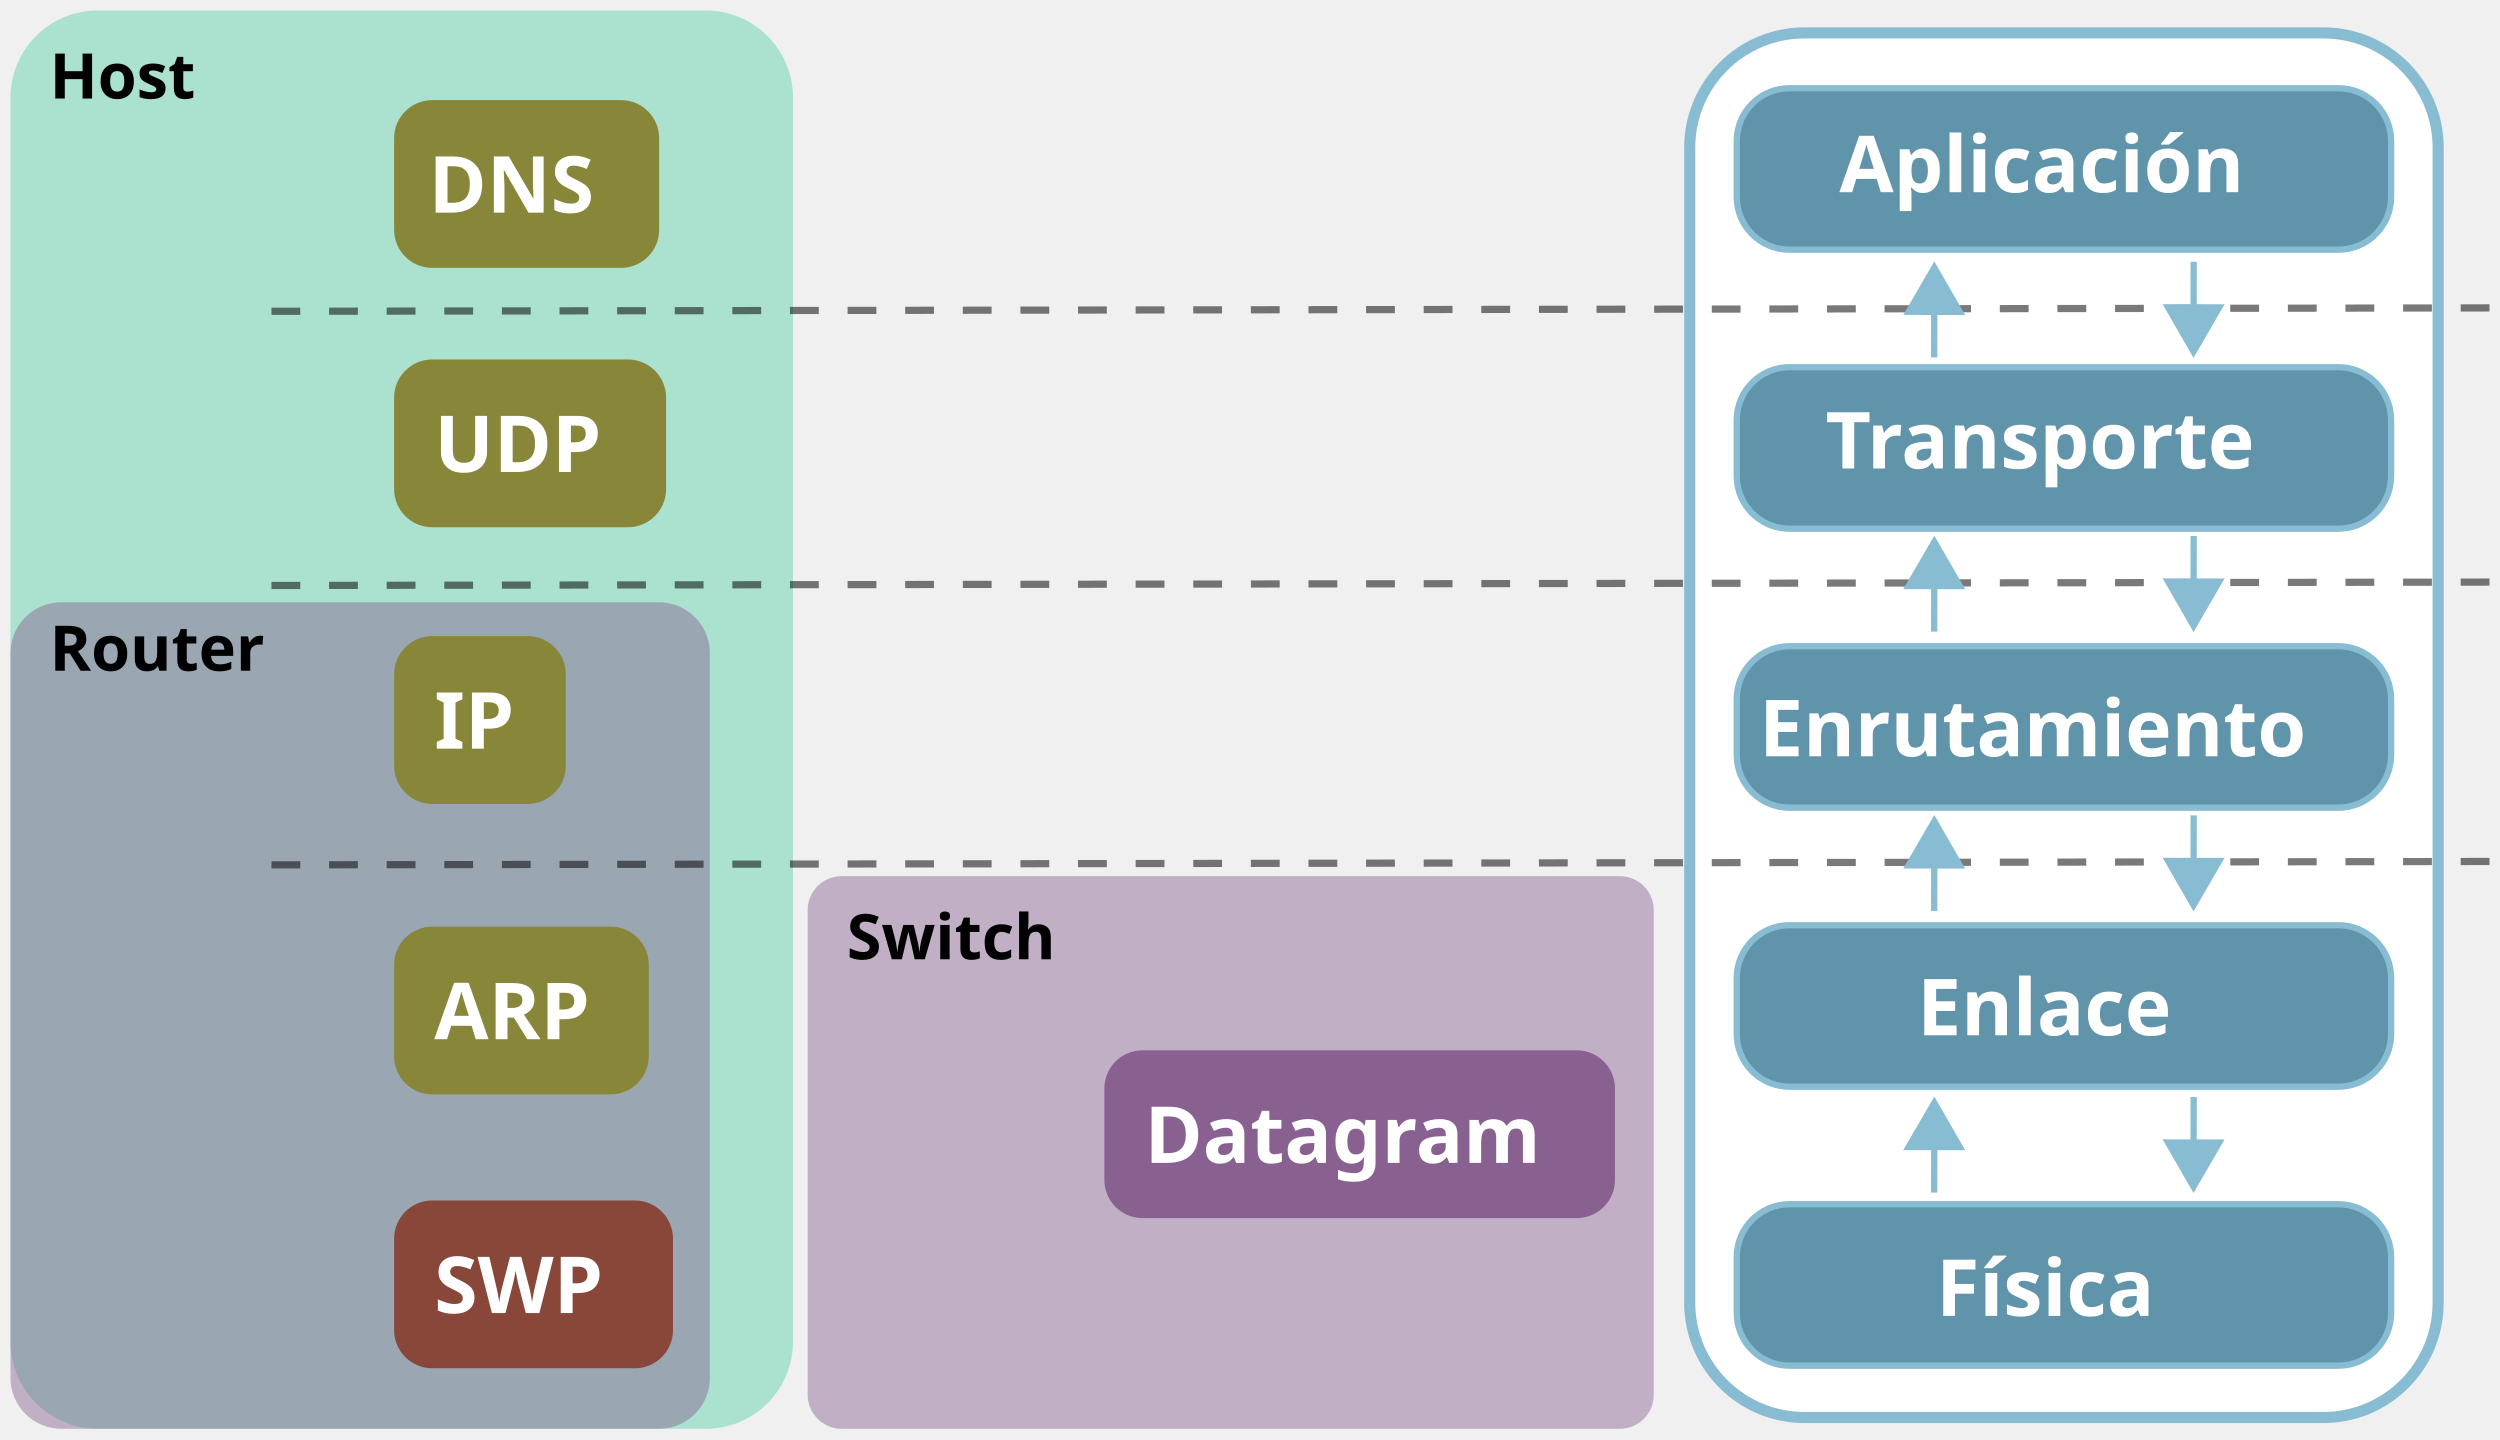
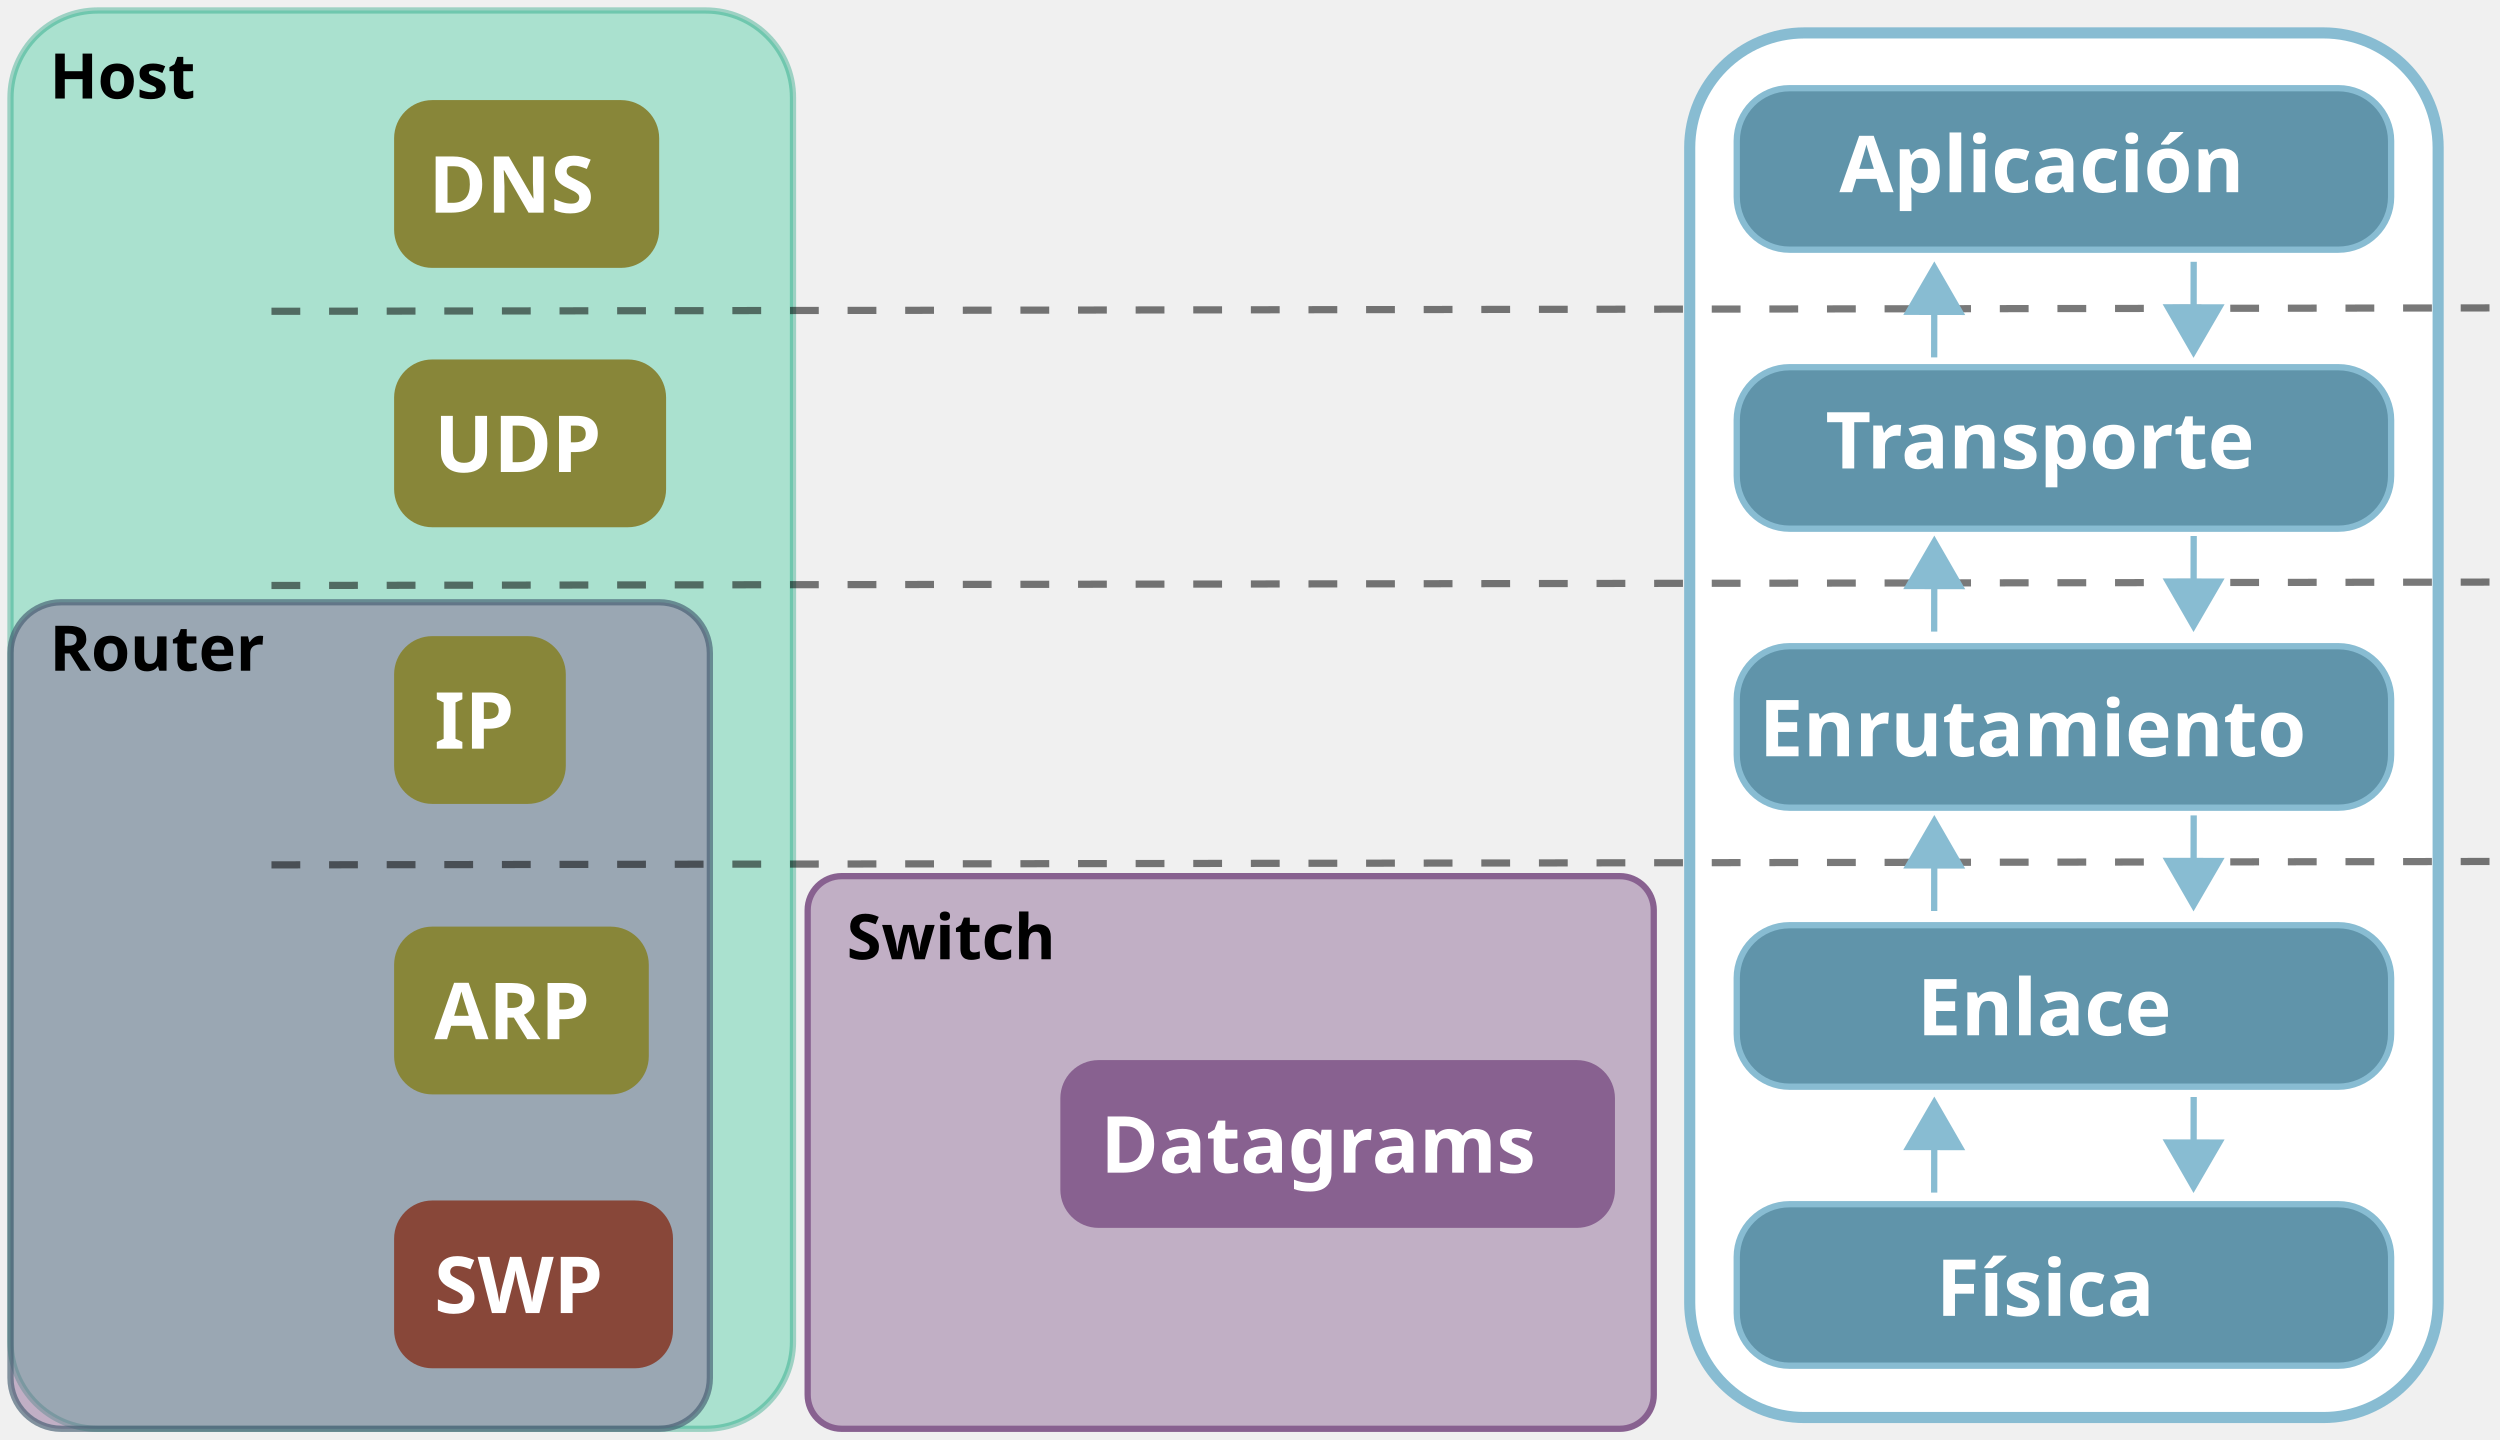
<svg xmlns="http://www.w3.org/2000/svg" width="1191.948" height="686.216" viewBox="0 0 1191.948 686.216" id="svg3858" version="1.1">
  <defs id="defs3860">
    <marker style="overflow:visible" id="marker6757" refX="0" refY="0" orient="auto">
      <path transform="scale(0.8,0.8)" style="fill:#88bcd2;fill-opacity:1;fill-rule:evenodd;stroke:#88bcd2;stroke-width:1pt;stroke-opacity:1" d="m 5.77,0 -8.65,5 0,-10 8.65,5 z" id="path6759" />
    </marker>
    <marker orient="auto" refY="0" refX="0" id="TriangleOutL" style="overflow:visible">
      <path id="path4883" d="m 5.77,0 -8.65,5 0,-10 8.65,5 z" style="fill:#88bcd2;fill-opacity:1;fill-rule:evenodd;stroke:#88bcd2;stroke-width:1pt;stroke-opacity:1" transform="scale(0.8,0.8)" />
    </marker>
    <marker orient="auto" refY="0" refX="0" id="EmptyDiamondLend" style="overflow:visible">
      <path id="path4865" d="M 0,-7.071 -7.071,0 0,7.071 7.071,0 0,-7.071 Z" style="fill:#ffffff;fill-rule:evenodd;stroke:#000000;stroke-width:1pt;stroke-opacity:1" transform="matrix(0.8,0,0,0.8,-5.6,0)" />
    </marker>
    <marker orient="auto" refY="0" refX="0" id="Arrow1Lend" style="overflow:visible">
      <path id="path4744" d="M 0,0 5,-5 -12.5,0 5,5 0,0 Z" style="fill:#000000;fill-opacity:1;fill-rule:evenodd;stroke:#000000;stroke-width:1pt;stroke-opacity:1" transform="matrix(-0.8,0,0,-0.8,-10,0)" />
    </marker>
  </defs>
  <g id="layer1" transform="translate(634.5808,-189.2669)">
-     <rect ry="16.203" y="606.992" x="-249.501" height="263.491" width="403.398" id="rect7158" style="color:#000000;clip-rule:nonzero;display:inline;overflow:visible;visibility:visible;opacity:1;isolation:auto;mix-blend-mode:normal;color-interpolation:sRGB;color-interpolation-filters:linearRGB;solid-color:#000000;solid-opacity:1;fill:#886190;fill-opacity:0.45;fill-rule:nonzero;stroke:none;stroke-width:3;stroke-linecap:round;stroke-linejoin:miter;stroke-miterlimit:4;stroke-dasharray:none;stroke-dashoffset:0;stroke-opacity:1;color-rendering:auto;image-rendering:auto;shape-rendering:auto;text-rendering:auto;enable-background:accumulate" />
-     <rect ry="41.582" y="194.267" x="-629.581" height="676.216" width="373.085" id="rect7114" style="color:#000000;clip-rule:nonzero;display:inline;overflow:visible;visibility:visible;opacity:1;isolation:auto;mix-blend-mode:normal;color-interpolation:sRGB;color-interpolation-filters:linearRGB;solid-color:#000000;solid-opacity:1;fill:#27c590;fill-opacity:0.347;fill-rule:nonzero;stroke:none;stroke-width:3;stroke-linecap:round;stroke-linejoin:miter;stroke-miterlimit:4;stroke-dasharray:none;stroke-dashoffset:0;stroke-opacity:1;color-rendering:auto;image-rendering:auto;shape-rendering:auto;text-rendering:auto;enable-background:accumulate" />
-     <rect style="color:#000000;clip-rule:nonzero;display:inline;overflow:visible;visibility:visible;opacity:1;isolation:auto;mix-blend-mode:normal;color-interpolation:sRGB;color-interpolation-filters:linearRGB;solid-color:#000000;solid-opacity:1;fill:#886190;fill-opacity:0.45;fill-rule:nonzero;stroke:none;stroke-width:3;stroke-linecap:round;stroke-linejoin:miter;stroke-miterlimit:4;stroke-dasharray:none;stroke-dashoffset:0;stroke-opacity:1;color-rendering:auto;image-rendering:auto;shape-rendering:auto;text-rendering:auto;enable-background:accumulate" id="rect7108" width="333.445" height="394.071" x="-629.581" y="476.412" ry="24.232" />
+     <rect ry="16.203" y="606.992" x="-249.501" height="263.491" width="403.398" id="rect7158" style="color:#000000;clip-rule:nonzero;display:inline;overflow:visible;visibility:visible;opacity:1;isolation:auto;mix-blend-mode:normal;color-interpolation:sRGB;color-interpolation-filters:linearRGB;solid-color:#000000;solid-opacity:1;fill:#886190;fill-opacity:0.45;fill-rule:nonzero;stroke:#886190;stroke-width:3;stroke-linecap:round;stroke-linejoin:miter;stroke-miterlimit:4;stroke-dasharray:none;stroke-dashoffset:0;stroke-opacity:1;color-rendering:auto;image-rendering:auto;shape-rendering:auto;text-rendering:auto;enable-background:accumulate" />
+     <rect ry="41.582" y="194.267" x="-629.581" height="676.216" width="373.085" id="rect7114" style="color:#000000;clip-rule:nonzero;display:inline;overflow:visible;visibility:visible;opacity:1;isolation:auto;mix-blend-mode:normal;color-interpolation:sRGB;color-interpolation-filters:linearRGB;solid-color:#000000;solid-opacity:1;fill:#27c590;fill-opacity:0.347;fill-rule:nonzero;stroke:#00986e;stroke-width:3;stroke-linecap:round;stroke-linejoin:miter;stroke-miterlimit:4;stroke-dasharray:none;stroke-dashoffset:0;stroke-opacity:0.345;color-rendering:auto;image-rendering:auto;shape-rendering:auto;text-rendering:auto;enable-background:accumulate" />
+     <rect style="color:#000000;clip-rule:nonzero;display:inline;overflow:visible;visibility:visible;opacity:1;isolation:auto;mix-blend-mode:normal;color-interpolation:sRGB;color-interpolation-filters:linearRGB;solid-color:#000000;solid-opacity:1;fill:#886190;fill-opacity:0.45;fill-rule:nonzero;stroke:#425b70;stroke-width:3;stroke-linecap:round;stroke-linejoin:miter;stroke-miterlimit:4;stroke-dasharray:none;stroke-dashoffset:0;stroke-opacity:0.639;color-rendering:auto;image-rendering:auto;shape-rendering:auto;text-rendering:auto;enable-background:accumulate" id="rect7108" width="333.445" height="394.071" x="-629.581" y="476.412" ry="24.232" />
    <rect style="color:#000000;clip-rule:nonzero;display:inline;overflow:visible;visibility:visible;opacity:1;isolation:auto;mix-blend-mode:normal;color-interpolation:sRGB;color-interpolation-filters:linearRGB;solid-color:#000000;solid-opacity:1;fill:#ffffff;fill-opacity:1;fill-rule:nonzero;stroke:#88bcd2;stroke-width:5.306;stroke-linecap:round;stroke-linejoin:miter;stroke-miterlimit:4;stroke-dasharray:none;stroke-dashoffset:0;stroke-opacity:1;color-rendering:auto;image-rendering:auto;shape-rendering:auto;text-rendering:auto;enable-background:accumulate" id="rect3866" width="356.837" height="660.16" x="171.038" y="204.954" ry="54.745" />
    <g id="g4730" transform="translate(33.1725,-10)">
      <rect ry="25.172" y="241.316" x="160.285" height="76.998" width="311.998" id="rect4700" style="color:#000000;clip-rule:nonzero;display:inline;overflow:visible;visibility:visible;opacity:1;isolation:auto;mix-blend-mode:normal;color-interpolation:sRGB;color-interpolation-filters:linearRGB;solid-color:#000000;solid-opacity:1;fill:#6094aa;fill-opacity:1;fill-rule:nonzero;stroke:#88bcd2;stroke-width:3.002;stroke-linecap:round;stroke-linejoin:miter;stroke-miterlimit:4;stroke-dasharray:none;stroke-dashoffset:0;stroke-opacity:1;color-rendering:auto;image-rendering:auto;shape-rendering:auto;text-rendering:auto;enable-background:accumulate" />
      <text id="text4670" y="290.911" x="209.204" style="font-style:normal;font-weight:normal;font-size:100px;line-height:125%;font-family:sans-serif;letter-spacing:0px;word-spacing:0px;fill:#ffffff;fill-opacity:1;stroke:none;stroke-width:1px;stroke-linecap:butt;stroke-linejoin:miter;stroke-opacity:1" xml:space="preserve">
        <tspan style="font-style:normal;font-variant:normal;font-weight:bold;font-stretch:normal;font-size:37.5px;font-family:sans-serif;-inkscape-font-specification:'sans-serif Bold';fill:#ffffff;fill-opacity:1" y="290.911" x="209.204" id="tspan4672">Aplicación</tspan>
      </text>
    </g>
    <g id="g4725" transform="translate(27.59087,-18.71491)">
      <rect style="color:#000000;clip-rule:nonzero;display:inline;overflow:visible;visibility:visible;opacity:1;isolation:auto;mix-blend-mode:normal;color-interpolation:sRGB;color-interpolation-filters:linearRGB;solid-color:#000000;solid-opacity:1;fill:#6094aa;fill-opacity:1;fill-rule:nonzero;stroke:#88bcd2;stroke-width:3.002;stroke-linecap:round;stroke-linejoin:miter;stroke-miterlimit:4;stroke-dasharray:none;stroke-dashoffset:0;stroke-opacity:1;color-rendering:auto;image-rendering:auto;shape-rendering:auto;text-rendering:auto;enable-background:accumulate" id="rect4702" width="311.998" height="76.998" x="165.866" y="383.055" ry="25.172" />
      <text xml:space="preserve" style="font-style:normal;font-weight:normal;font-size:100px;line-height:125%;font-family:sans-serif;letter-spacing:0px;word-spacing:0px;fill:#ffffff;fill-opacity:1;stroke:none;stroke-width:1px;stroke-linecap:butt;stroke-linejoin:miter;stroke-opacity:1" x="208.194" y="431.323" id="text4676">
        <tspan id="tspan4678" x="208.194" y="431.323" style="font-style:normal;font-variant:normal;font-weight:bold;font-stretch:normal;font-size:37.5px;font-family:sans-serif;-inkscape-font-specification:'sans-serif Bold';fill:#ffffff;fill-opacity:1">Transporte</tspan>
      </text>
    </g>
    <g id="g4720" transform="translate(0,-6.738647)">
      <rect ry="25.172" y="504.102" x="193.457" height="76.998" width="311.998" id="rect4680" style="color:#000000;clip-rule:nonzero;display:inline;overflow:visible;visibility:visible;opacity:1;isolation:auto;mix-blend-mode:normal;color-interpolation:sRGB;color-interpolation-filters:linearRGB;solid-color:#000000;solid-opacity:1;fill:#6094aa;fill-opacity:1;fill-rule:nonzero;stroke:#88bcd2;stroke-width:3.002;stroke-linecap:round;stroke-linejoin:miter;stroke-miterlimit:4;stroke-dasharray:none;stroke-dashoffset:0;stroke-opacity:1;color-rendering:auto;image-rendering:auto;shape-rendering:auto;text-rendering:auto;enable-background:accumulate" />
      <text id="text4682" y="556.582" x="204.153" style="font-style:normal;font-weight:normal;font-size:100px;line-height:125%;font-family:sans-serif;letter-spacing:0px;word-spacing:0px;fill:#ffffff;fill-opacity:1;stroke:none;stroke-width:1px;stroke-linecap:butt;stroke-linejoin:miter;stroke-opacity:1" xml:space="preserve">
        <tspan style="font-style:normal;font-variant:normal;font-weight:bold;font-stretch:normal;font-size:37.5px;font-family:sans-serif;-inkscape-font-specification:'sans-serif Bold';fill:#ffffff;fill-opacity:1" y="556.582" x="204.153" id="tspan4684">Enrutamiento</tspan>
      </text>
    </g>
    <g id="g4715" transform="translate(78.3692,4.056671)">
      <rect ry="25.172" y="626.331" x="115.088" height="76.998" width="311.998" id="rect4704" style="color:#000000;clip-rule:nonzero;display:inline;overflow:visible;visibility:visible;opacity:1;isolation:auto;mix-blend-mode:normal;color-interpolation:sRGB;color-interpolation-filters:linearRGB;solid-color:#000000;solid-opacity:1;fill:#6094aa;fill-opacity:1;fill-rule:nonzero;stroke:#88bcd2;stroke-width:3.002;stroke-linecap:round;stroke-linejoin:miter;stroke-miterlimit:4;stroke-dasharray:none;stroke-dashoffset:0;stroke-opacity:1;color-rendering:auto;image-rendering:auto;shape-rendering:auto;text-rendering:auto;enable-background:accumulate" />
      <text id="text4694" y="678.81" x="201.122" style="font-style:normal;font-weight:normal;font-size:100px;line-height:125%;font-family:sans-serif;letter-spacing:0px;word-spacing:0px;fill:#ffffff;fill-opacity:1;stroke:none;stroke-width:1px;stroke-linecap:butt;stroke-linejoin:miter;stroke-opacity:1" xml:space="preserve">
        <tspan style="font-style:normal;font-variant:normal;font-weight:bold;font-stretch:normal;font-size:37.5px;font-family:sans-serif;-inkscape-font-specification:'sans-serif Bold';fill:#ffffff;fill-opacity:1" y="678.81" x="201.122" id="tspan4696">Enlace</tspan>
      </text>
    </g>
    <g id="g4710" transform="translate(24.41988,29.39595)">
      <rect style="color:#000000;clip-rule:nonzero;display:inline;overflow:visible;visibility:visible;opacity:1;isolation:auto;mix-blend-mode:normal;color-interpolation:sRGB;color-interpolation-filters:linearRGB;solid-color:#000000;solid-opacity:1;fill:#6094aa;fill-opacity:1;fill-rule:nonzero;stroke:#88bcd2;stroke-width:3.002;stroke-linecap:round;stroke-linejoin:miter;stroke-miterlimit:4;stroke-dasharray:none;stroke-dashoffset:0;stroke-opacity:1;color-rendering:auto;image-rendering:auto;shape-rendering:auto;text-rendering:auto;enable-background:accumulate" id="rect4698" width="311.998" height="76.998" x="169.037" y="734.015" ry="25.172" />
      <text xml:space="preserve" style="font-style:normal;font-weight:normal;font-size:100px;line-height:125%;font-family:sans-serif;letter-spacing:0px;word-spacing:0px;fill:#ffffff;fill-opacity:1;stroke:none;stroke-width:1px;stroke-linecap:butt;stroke-linejoin:miter;stroke-opacity:1" x="264.126" y="787.245" id="text4706">
        <tspan id="tspan4708" x="264.126" y="787.245" style="font-style:normal;font-variant:normal;font-weight:bold;font-stretch:normal;font-size:37.5px;font-family:sans-serif;-inkscape-font-specification:'sans-serif Bold';fill:#ffffff;fill-opacity:1">Física</tspan>
      </text>
    </g>
    <path style="fill:none;fill-rule:evenodd;stroke:#000000;stroke-width:3.434;stroke-linecap:butt;stroke-linejoin:miter;stroke-miterlimit:4;stroke-dasharray:13.734, 13.734;stroke-dashoffset:0;stroke-opacity:0.525" d="M 552.365,336.065 -517.02,337.706" id="path7029" />
    <path id="path7031" d="M 552.365,466.795 -517.02,468.436" style="fill:none;fill-rule:evenodd;stroke:#000000;stroke-width:3.434;stroke-linecap:butt;stroke-linejoin:miter;stroke-miterlimit:4;stroke-dasharray:13.734, 13.734;stroke-dashoffset:0;stroke-opacity:0.525" />
    <path style="fill:none;fill-rule:evenodd;stroke:#000000;stroke-width:3.434;stroke-linecap:butt;stroke-linejoin:miter;stroke-miterlimit:4;stroke-dasharray:13.734, 13.734;stroke-dashoffset:0;stroke-opacity:0.525" d="M 552.365,599.998 -517.02,601.639" id="path7033" />
    <g id="g7093" transform="translate(-6.445527,0)">
      <rect ry="18.21" y="236.989" x="-440.234" height="80" width="126.381" id="rect7035" style="color:#000000;clip-rule:nonzero;display:inline;overflow:visible;visibility:visible;opacity:1;isolation:auto;mix-blend-mode:normal;color-interpolation:sRGB;color-interpolation-filters:linearRGB;solid-color:#000000;solid-opacity:1;fill:#888639;fill-opacity:1;fill-rule:nonzero;stroke:none;stroke-width:3;stroke-linecap:round;stroke-linejoin:miter;stroke-miterlimit:4;stroke-dasharray:none;stroke-dashoffset:0;stroke-opacity:1;color-rendering:auto;image-rendering:auto;shape-rendering:auto;text-rendering:auto;enable-background:accumulate" />
      <text xml:space="preserve" style="font-style:normal;font-weight:normal;font-size:100px;line-height:125%;font-family:sans-serif;letter-spacing:0px;word-spacing:0px;fill:#ffffff;fill-opacity:1;stroke:none;stroke-width:1px;stroke-linecap:butt;stroke-linejoin:miter;stroke-opacity:1" x="-423.804" y="290.658" id="text7041">
        <tspan id="tspan7043" x="-423.804" y="290.658" style="font-style:normal;font-variant:normal;font-weight:bold;font-stretch:normal;font-size:37.5px;font-family:sans-serif;-inkscape-font-specification:'sans-serif Bold';fill:#ffffff;fill-opacity:1">DNS</tspan>
      </text>
    </g>
    <g id="g7098" transform="translate(-6.445527,0)">
      <rect style="color:#000000;clip-rule:nonzero;display:inline;overflow:visible;visibility:visible;opacity:1;isolation:auto;mix-blend-mode:normal;color-interpolation:sRGB;color-interpolation-filters:linearRGB;solid-color:#000000;solid-opacity:1;fill:#888639;fill-opacity:1;fill-rule:nonzero;stroke:none;stroke-width:3;stroke-linecap:round;stroke-linejoin:miter;stroke-miterlimit:4;stroke-dasharray:none;stroke-dashoffset:0;stroke-opacity:1;color-rendering:auto;image-rendering:auto;shape-rendering:auto;text-rendering:auto;enable-background:accumulate" id="rect7048" width="129.679" height="80" x="-440.234" y="360.651" ry="18.21" />
      <text id="text7050" y="414.32" x="-421.083" style="font-style:normal;font-weight:normal;font-size:100px;line-height:125%;font-family:sans-serif;letter-spacing:0px;word-spacing:0px;fill:#ffffff;fill-opacity:1;stroke:none;stroke-width:1px;stroke-linecap:butt;stroke-linejoin:miter;stroke-opacity:1" xml:space="preserve">
        <tspan style="font-style:normal;font-variant:normal;font-weight:bold;font-stretch:normal;font-size:37.5px;font-family:sans-serif;-inkscape-font-specification:'sans-serif Bold';fill:#ffffff;fill-opacity:1" y="414.32" x="-421.083" id="tspan7052">UDP</tspan>
      </text>
    </g>
    <g id="g7103" transform="translate(-8.09433,0)">
      <rect ry="18.21" y="492.556" x="-438.586" height="80" width="81.863" id="rect7054" style="color:#000000;clip-rule:nonzero;display:inline;overflow:visible;visibility:visible;opacity:1;isolation:auto;mix-blend-mode:normal;color-interpolation:sRGB;color-interpolation-filters:linearRGB;solid-color:#000000;solid-opacity:1;fill:#888639;fill-opacity:1;fill-rule:nonzero;stroke:none;stroke-width:3;stroke-linecap:round;stroke-linejoin:miter;stroke-miterlimit:4;stroke-dasharray:none;stroke-dashoffset:0;stroke-opacity:1;color-rendering:auto;image-rendering:auto;shape-rendering:auto;text-rendering:auto;enable-background:accumulate" />
      <text xml:space="preserve" style="font-style:normal;font-weight:normal;font-size:100px;line-height:125%;font-family:sans-serif;letter-spacing:0px;word-spacing:0px;fill:#ffffff;fill-opacity:1;stroke:none;stroke-width:1px;stroke-linecap:butt;stroke-linejoin:miter;stroke-opacity:1" x="-419.435" y="546.225" id="text7056">
        <tspan id="tspan7058" x="-419.435" y="546.225" style="font-style:normal;font-variant:normal;font-weight:bold;font-stretch:normal;font-size:37.5px;font-family:sans-serif;-inkscape-font-specification:'sans-serif Bold';fill:#ffffff;fill-opacity:1">IP</tspan>
      </text>
    </g>
    <g id="g7088" transform="translate(-8.09433,3.297668)">
      <rect style="color:#000000;clip-rule:nonzero;display:inline;overflow:visible;visibility:visible;opacity:1;isolation:auto;mix-blend-mode:normal;color-interpolation:sRGB;color-interpolation-filters:linearRGB;solid-color:#000000;solid-opacity:1;fill:#888639;fill-opacity:1;fill-rule:nonzero;stroke:none;stroke-width:3;stroke-linecap:round;stroke-linejoin:miter;stroke-miterlimit:4;stroke-dasharray:none;stroke-dashoffset:0;stroke-opacity:1;color-rendering:auto;image-rendering:auto;shape-rendering:auto;text-rendering:auto;enable-background:accumulate" id="rect7060" width="121.435" height="80" x="-438.586" y="627.759" ry="18.21" />
      <text id="text7062" y="681.428" x="-419.435" style="font-style:normal;font-weight:normal;font-size:100px;line-height:125%;font-family:sans-serif;letter-spacing:0px;word-spacing:0px;fill:#ffffff;fill-opacity:1;stroke:none;stroke-width:1px;stroke-linecap:butt;stroke-linejoin:miter;stroke-opacity:1" xml:space="preserve">
        <tspan style="font-style:normal;font-variant:normal;font-weight:bold;font-stretch:normal;font-size:37.5px;font-family:sans-serif;-inkscape-font-specification:'sans-serif Bold';fill:#ffffff;fill-opacity:1" y="681.428" x="-419.435" id="tspan7064">ARP</tspan>
      </text>
    </g>
    <g id="g7083" transform="translate(-166.3809,135.5262)">
      <rect ry="18.21" y="626.11" x="-280.299" height="80" width="132.976" id="rect7066" style="color:#000000;clip-rule:nonzero;display:inline;overflow:visible;visibility:visible;opacity:1;isolation:auto;mix-blend-mode:normal;color-interpolation:sRGB;color-interpolation-filters:linearRGB;solid-color:#000000;solid-opacity:1;fill:#884739;fill-opacity:1;fill-rule:nonzero;stroke:none;stroke-width:3;stroke-linecap:round;stroke-linejoin:miter;stroke-miterlimit:4;stroke-dasharray:none;stroke-dashoffset:0;stroke-opacity:1;color-rendering:auto;image-rendering:auto;shape-rendering:auto;text-rendering:auto;enable-background:accumulate" />
      <text xml:space="preserve" style="font-style:normal;font-weight:normal;font-size:100px;line-height:125%;font-family:sans-serif;letter-spacing:0px;word-spacing:0px;fill:#ffffff;fill-opacity:1;stroke:none;stroke-width:1px;stroke-linecap:butt;stroke-linejoin:miter;stroke-opacity:1" x="-261.148" y="679.779" id="text7068">
        <tspan id="tspan7070" x="-261.148" y="679.779" style="font-style:normal;font-variant:normal;font-weight:bold;font-stretch:normal;font-size:37.5px;font-family:sans-serif;-inkscape-font-specification:'sans-serif Bold';fill:#ffffff;fill-opacity:1">SWP</tspan>
      </text>
    </g>
-     <g id="g7078" transform="translate(4.074502,58.97671)">
-       <rect style="color:#000000;clip-rule:nonzero;display:inline;overflow:visible;visibility:visible;opacity:1;isolation:auto;mix-blend-mode:normal;color-interpolation:sRGB;color-interpolation-filters:linearRGB;solid-color:#000000;solid-opacity:1;fill:#886190;fill-opacity:1;fill-rule:nonzero;stroke:none;stroke-width:3;stroke-linecap:round;stroke-linejoin:miter;stroke-miterlimit:4;stroke-dasharray:none;stroke-dashoffset:0;stroke-opacity:1;color-rendering:auto;image-rendering:auto;shape-rendering:auto;text-rendering:auto;enable-background:accumulate" id="rect7072" width="243.447" height="80" x="-112.12" y="631.057" ry="18.21" />
+     <g id="g7078" transform="translate(-16.91152,63.64027)">
+       <rect style="color:#000000;clip-rule:nonzero;display:inline;overflow:visible;visibility:visible;opacity:1;isolation:auto;mix-blend-mode:normal;color-interpolation:sRGB;color-interpolation-filters:linearRGB;solid-color:#000000;solid-opacity:1;fill:#886190;fill-opacity:1;fill-rule:nonzero;stroke:none;stroke-width:3;stroke-linecap:round;stroke-linejoin:miter;stroke-miterlimit:4;stroke-dasharray:none;stroke-dashoffset:0;stroke-opacity:1;color-rendering:auto;image-rendering:auto;shape-rendering:auto;text-rendering:auto;enable-background:accumulate" id="rect7072" width="264.433" height="80" x="-112.12" y="631.057" ry="18.21" />
      <text id="text7074" y="684.726" x="-92.969" style="font-style:normal;font-weight:normal;font-size:100px;line-height:125%;font-family:sans-serif;letter-spacing:0px;word-spacing:0px;fill:#ffffff;fill-opacity:1;stroke:none;stroke-width:1px;stroke-linecap:butt;stroke-linejoin:miter;stroke-opacity:1" xml:space="preserve">
-         <tspan style="font-style:normal;font-variant:normal;font-weight:bold;font-stretch:normal;font-size:37.5px;font-family:sans-serif;-inkscape-font-specification:'sans-serif Bold';fill:#ffffff;fill-opacity:1" y="684.726" x="-92.969" id="tspan7076">Datagram</tspan>
+         <tspan style="font-style:normal;font-variant:normal;font-weight:bold;font-stretch:normal;font-size:37.5px;font-family:sans-serif;-inkscape-font-specification:'sans-serif Bold';fill:#ffffff;fill-opacity:1" y="684.726" x="-92.969" id="tspan7076">Datagrams</tspan>
      </text>
    </g>
    <text xml:space="preserve" style="font-style:normal;font-weight:normal;font-size:100px;line-height:125%;font-family:sans-serif;letter-spacing:0px;word-spacing:0px;fill:#000000;fill-opacity:1;stroke:none;stroke-width:1px;stroke-linecap:butt;stroke-linejoin:miter;stroke-opacity:1" x="-610.927" y="509.057" id="text7110">
      <tspan id="tspan7112" x="-610.927" y="509.057" style="font-style:normal;font-variant:normal;font-weight:bold;font-stretch:normal;font-size:30px;font-family:sans-serif;-inkscape-font-specification:'sans-serif Bold'">Router</tspan>
    </text>
    <text id="text7116" y="236.239" x="-610.927" style="font-style:normal;font-weight:normal;font-size:100px;line-height:125%;font-family:sans-serif;letter-spacing:0px;word-spacing:0px;fill:#000000;fill-opacity:1;stroke:none;stroke-width:1px;stroke-linecap:butt;stroke-linejoin:miter;stroke-opacity:1" xml:space="preserve">
      <tspan style="font-style:normal;font-variant:normal;font-weight:bold;font-stretch:normal;font-size:30px;font-family:sans-serif;-inkscape-font-specification:'sans-serif Bold'" y="236.239" x="-610.927" id="tspan7118">Host</tspan>
    </text>
    <text id="text7160" y="646.632" x="-230.846" style="font-style:normal;font-weight:normal;font-size:100px;line-height:125%;font-family:sans-serif;letter-spacing:0px;word-spacing:0px;fill:#000000;fill-opacity:1;stroke:none;stroke-width:1px;stroke-linecap:butt;stroke-linejoin:miter;stroke-opacity:1" xml:space="preserve">
      <tspan style="font-style:normal;font-variant:normal;font-weight:bold;font-stretch:normal;font-size:30px;font-family:sans-serif;-inkscape-font-specification:'sans-serif Bold'" y="646.632" x="-230.846" id="tspan7162">Switch</tspan>
    </text>
    <g id="g7007" transform="translate(10.06814,0)">
      <path id="path4735" d="m 401.253,314.093 -0.048,28.742" style="fill:none;fill-rule:evenodd;stroke:#88bcd2;stroke-width:3;stroke-linecap:butt;stroke-linejoin:miter;stroke-miterlimit:4;stroke-dasharray:none;stroke-opacity:1;marker-end:url(#TriangleOutL)" />
      <path style="fill:none;fill-rule:evenodd;stroke:#88bcd2;stroke-width:3;stroke-linecap:butt;stroke-linejoin:miter;stroke-miterlimit:4;stroke-dasharray:none;stroke-opacity:1;marker-end:url(#marker6757)" d="m 277.524,359.678 0.048,-28.742" id="path6755" />
    </g>
    <g transform="translate(10.06814,130.7298)" id="g7011">
      <path style="fill:none;fill-rule:evenodd;stroke:#88bcd2;stroke-width:3;stroke-linecap:butt;stroke-linejoin:miter;stroke-miterlimit:4;stroke-dasharray:none;stroke-opacity:1;marker-end:url(#TriangleOutL)" d="m 401.253,314.093 -0.048,28.742" id="path7013" />
      <path id="path7015" d="m 277.524,359.678 0.048,-28.742" style="fill:none;fill-rule:evenodd;stroke:#88bcd2;stroke-width:3;stroke-linecap:butt;stroke-linejoin:miter;stroke-miterlimit:4;stroke-dasharray:none;stroke-opacity:1;marker-end:url(#marker6757)" />
    </g>
    <g id="g7017" transform="translate(10.06814,263.9329)">
      <path id="path7019" d="m 401.253,314.093 -0.048,28.742" style="fill:none;fill-rule:evenodd;stroke:#88bcd2;stroke-width:3;stroke-linecap:butt;stroke-linejoin:miter;stroke-miterlimit:4;stroke-dasharray:none;stroke-opacity:1;marker-end:url(#TriangleOutL)" />
      <path style="fill:none;fill-rule:evenodd;stroke:#88bcd2;stroke-width:3;stroke-linecap:butt;stroke-linejoin:miter;stroke-miterlimit:4;stroke-dasharray:none;stroke-opacity:1;marker-end:url(#marker6757)" d="m 277.524,359.678 0.048,-28.742" id="path7021" />
    </g>
    <g transform="translate(10.06814,398.1895)" id="g7023">
      <path style="fill:none;fill-rule:evenodd;stroke:#88bcd2;stroke-width:3;stroke-linecap:butt;stroke-linejoin:miter;stroke-miterlimit:4;stroke-dasharray:none;stroke-opacity:1;marker-end:url(#TriangleOutL)" d="m 401.253,314.093 -0.048,28.742" id="path7025" />
      <path id="path7027" d="m 277.524,359.678 0.048,-28.742" style="fill:none;fill-rule:evenodd;stroke:#88bcd2;stroke-width:3;stroke-linecap:butt;stroke-linejoin:miter;stroke-miterlimit:4;stroke-dasharray:none;stroke-opacity:1;marker-end:url(#marker6757)" />
    </g>
  </g>
</svg>
